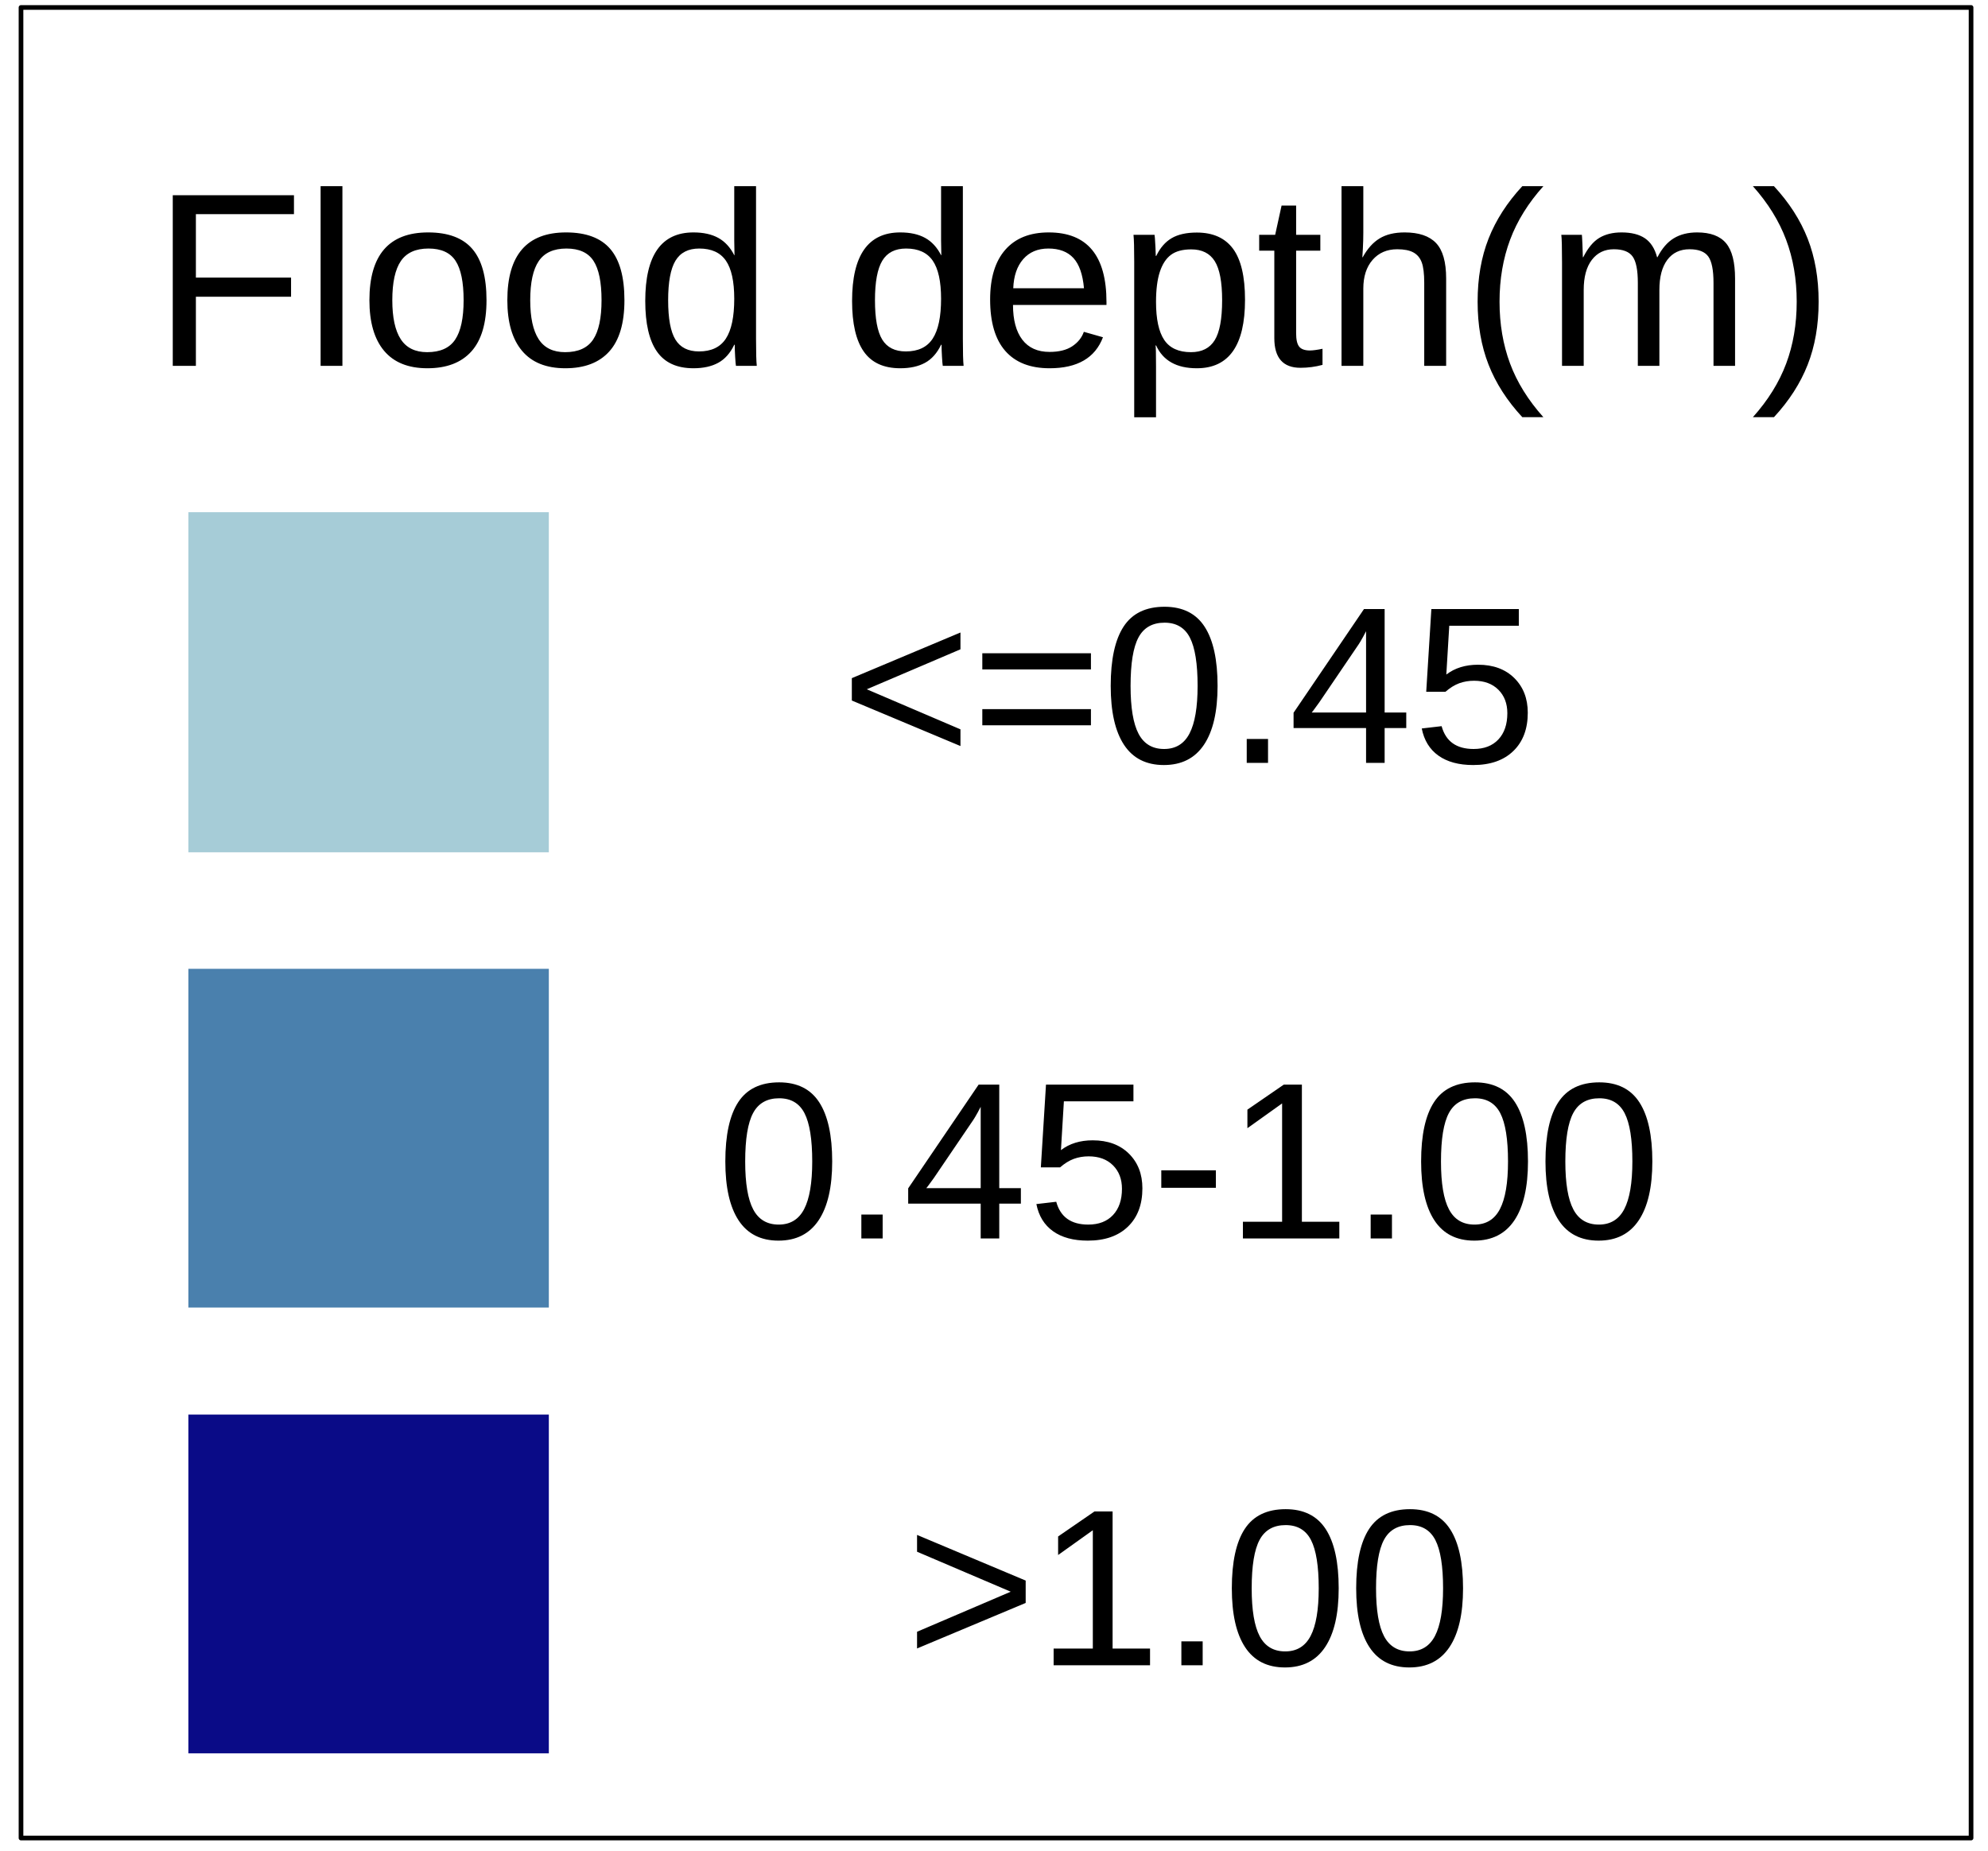
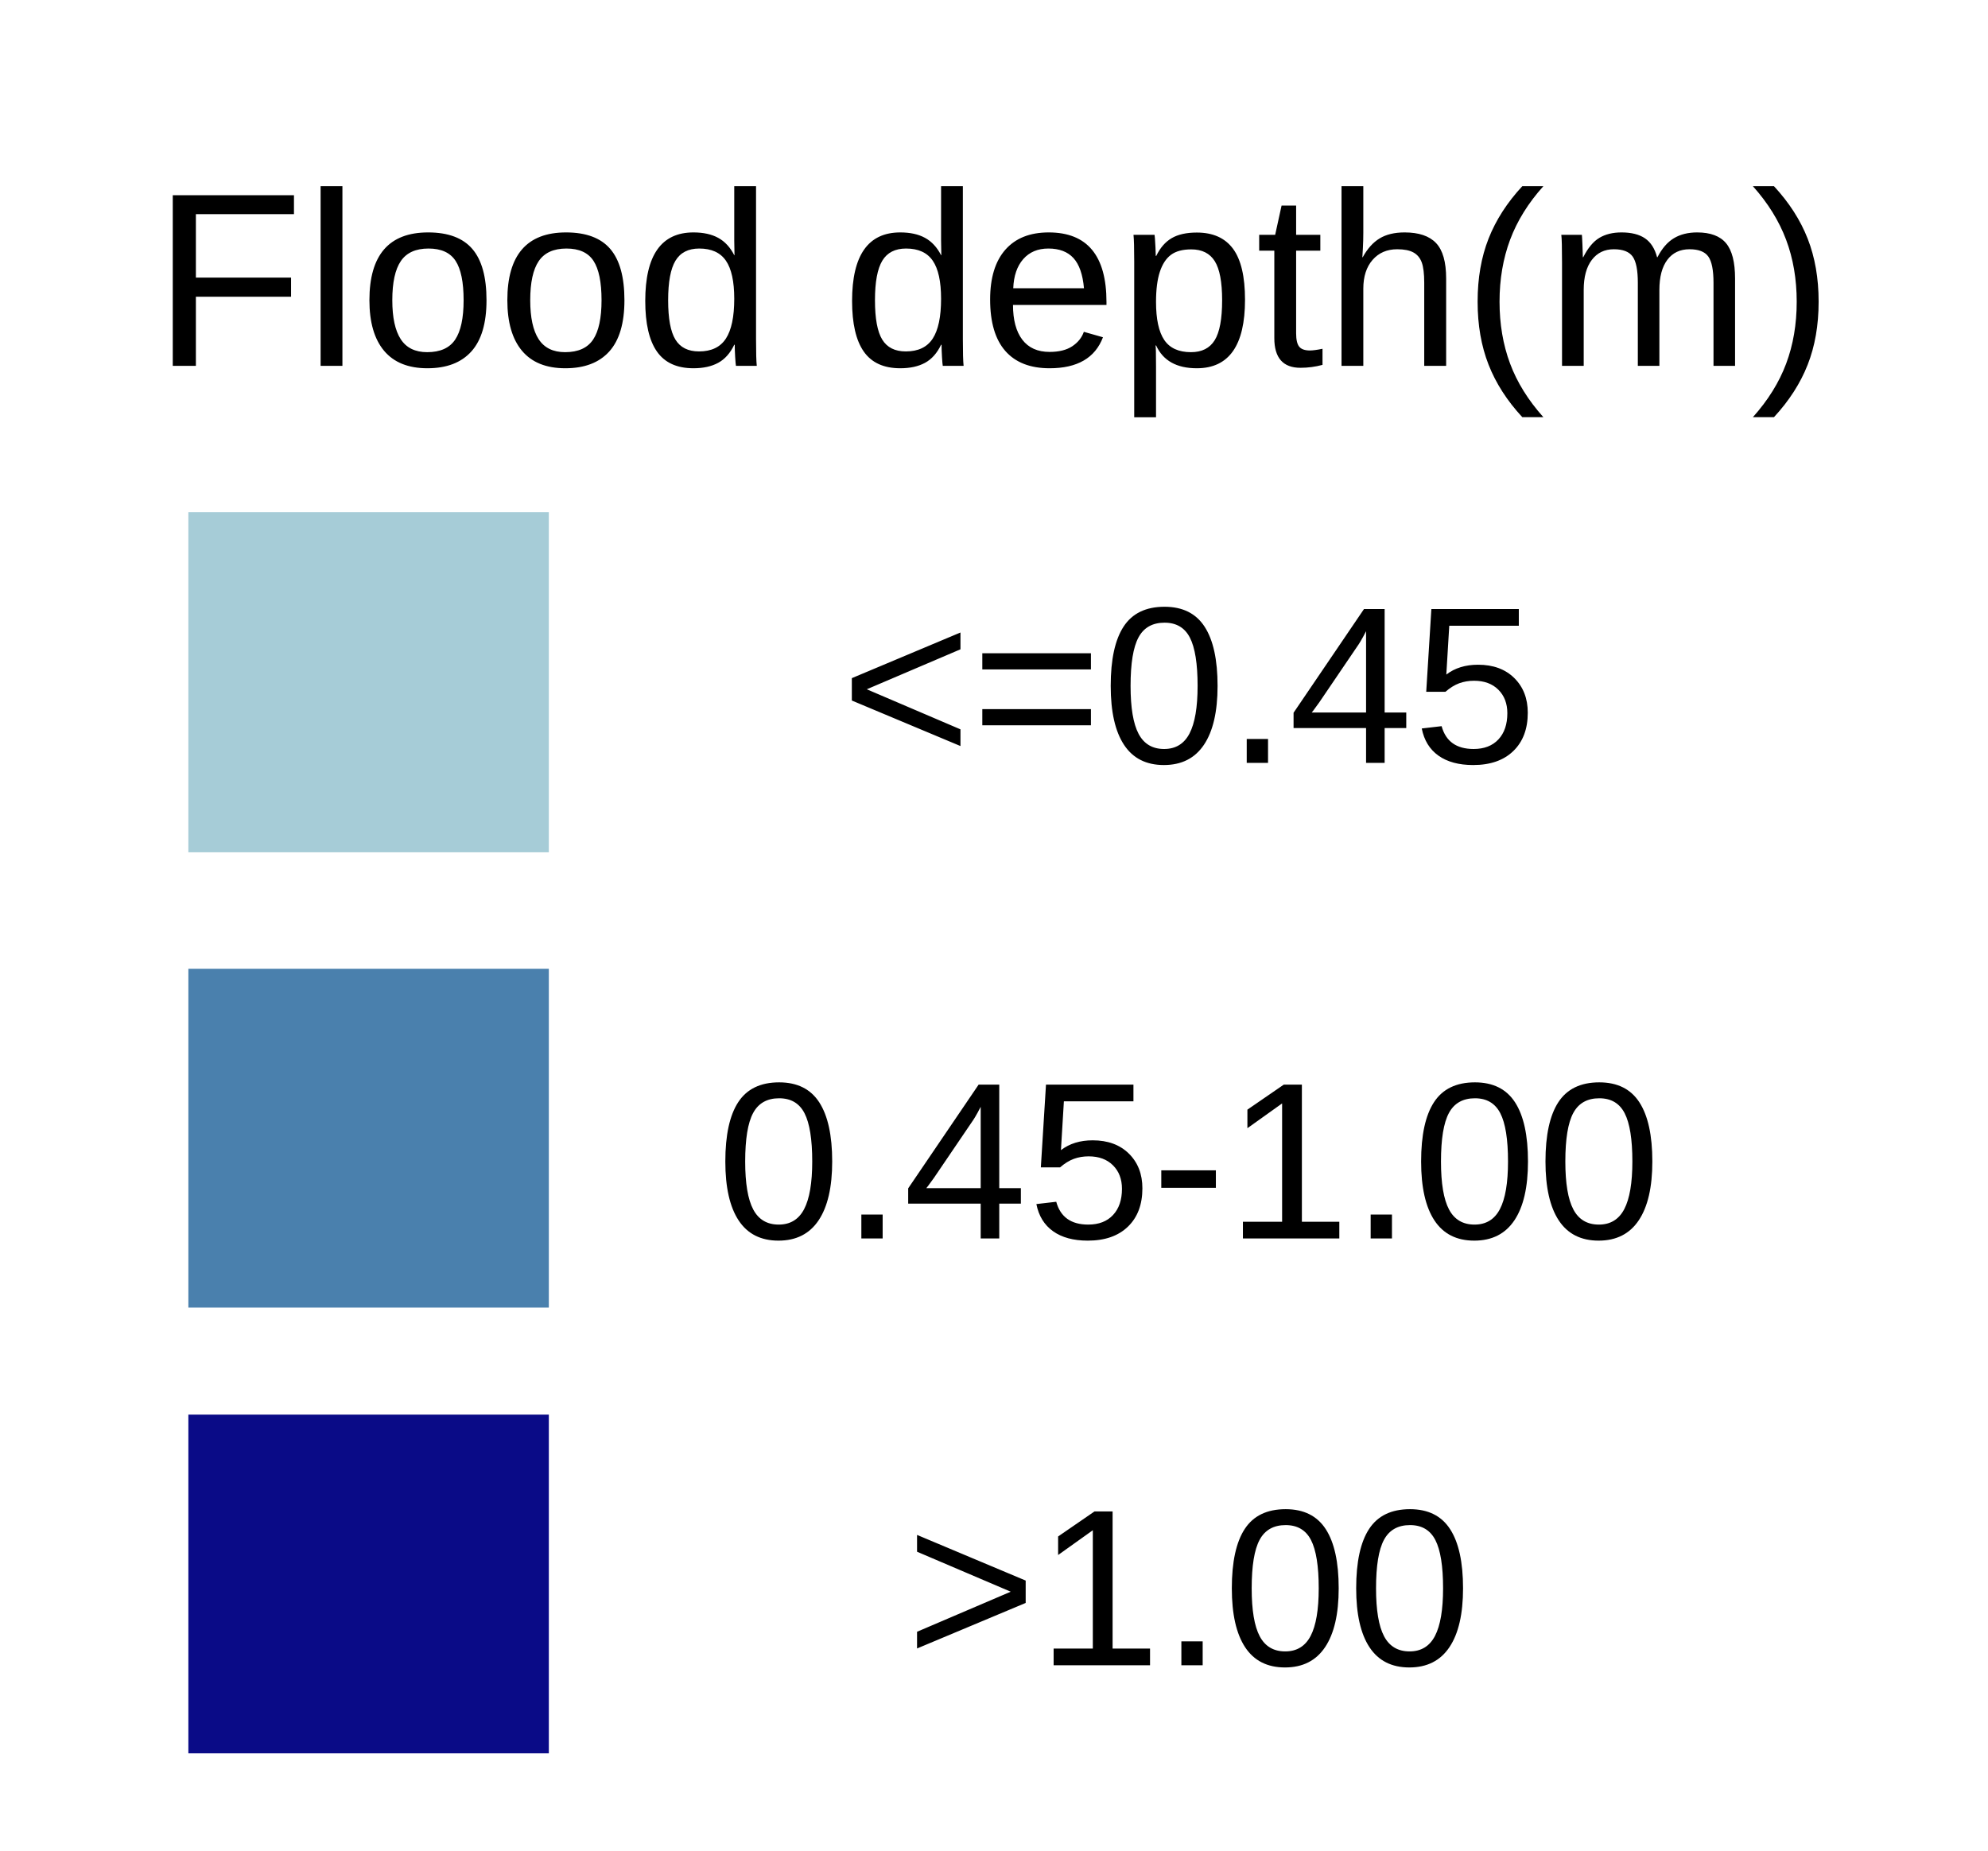
<svg xmlns="http://www.w3.org/2000/svg" width="1467" height="1366" xml:space="preserve" overflow="hidden">
  <g transform="translate(-178 -609)">
    <g>
      <rect x="317" y="987" width="266" height="251" fill="#A6CCD7" fill-opacity="1" />
      <rect x="317" y="1324" width="266" height="250" fill="#4A80AD" fill-opacity="1" />
      <rect x="317" y="1653" width="266" height="250" fill="#0A0B87" fill-opacity="1" />
      <text fill="#000000" fill-opacity="1" font-family="Arial,Arial_MSFontService,sans-serif" font-style="normal" font-variant="normal" font-weight="400" font-stretch="normal" font-size="183" text-anchor="start" direction="ltr" writing-mode="lr-tb" unicode-bidi="normal" text-decoration="none" transform="matrix(1 0 0 1 290.472 879)">Flood depth(m)</text>
      <text fill="#000000" fill-opacity="1" font-family="Arial,Arial_MSFontService,sans-serif" font-style="normal" font-variant="normal" font-weight="400" font-stretch="normal" font-size="165" text-anchor="start" direction="ltr" writing-mode="lr-tb" unicode-bidi="normal" text-decoration="none" transform="matrix(1 0 0 1 798.454 1172)">&lt;=0.45</text>
      <text fill="#000000" fill-opacity="1" font-family="Arial,Arial_MSFontService,sans-serif" font-style="normal" font-variant="normal" font-weight="400" font-stretch="normal" font-size="165" text-anchor="start" direction="ltr" writing-mode="lr-tb" unicode-bidi="normal" text-decoration="none" transform="matrix(1 0 0 1 706.787 1523)">0.45</text>
      <text fill="#000000" fill-opacity="1" font-family="Arial,Arial_MSFontService,sans-serif" font-style="normal" font-variant="normal" font-weight="400" font-stretch="normal" font-size="165" text-anchor="start" direction="ltr" writing-mode="lr-tb" unicode-bidi="normal" text-decoration="none" transform="matrix(1 0 0 1 1027.62 1523)">-</text>
      <text fill="#000000" fill-opacity="1" font-family="Arial,Arial_MSFontService,sans-serif" font-style="normal" font-variant="normal" font-weight="400" font-stretch="normal" font-size="165" text-anchor="start" direction="ltr" writing-mode="lr-tb" unicode-bidi="normal" text-decoration="none" transform="matrix(1 0 0 1 1082.62 1523)">1.00</text>
      <text fill="#000000" fill-opacity="1" font-family="Arial,Arial_MSFontService,sans-serif" font-style="normal" font-variant="normal" font-weight="400" font-stretch="normal" font-size="165" text-anchor="start" direction="ltr" writing-mode="lr-tb" unicode-bidi="normal" text-decoration="none" transform="matrix(1 0 0 1 846.579 1838)">&gt;1.00</text>
-       <rect x="193.5" y="614.5" width="1439" height="1351" stroke="#000000" stroke-width="3.438" stroke-linecap="butt" stroke-linejoin="round" stroke-miterlimit="10" stroke-opacity="1" fill="none" />
+       <rect x="193.5" y="614.5" width="1439" height="1351" stroke-width="3.438" stroke-linecap="butt" stroke-linejoin="round" stroke-miterlimit="10" stroke-opacity="1" fill="none" />
    </g>
  </g>
</svg>
